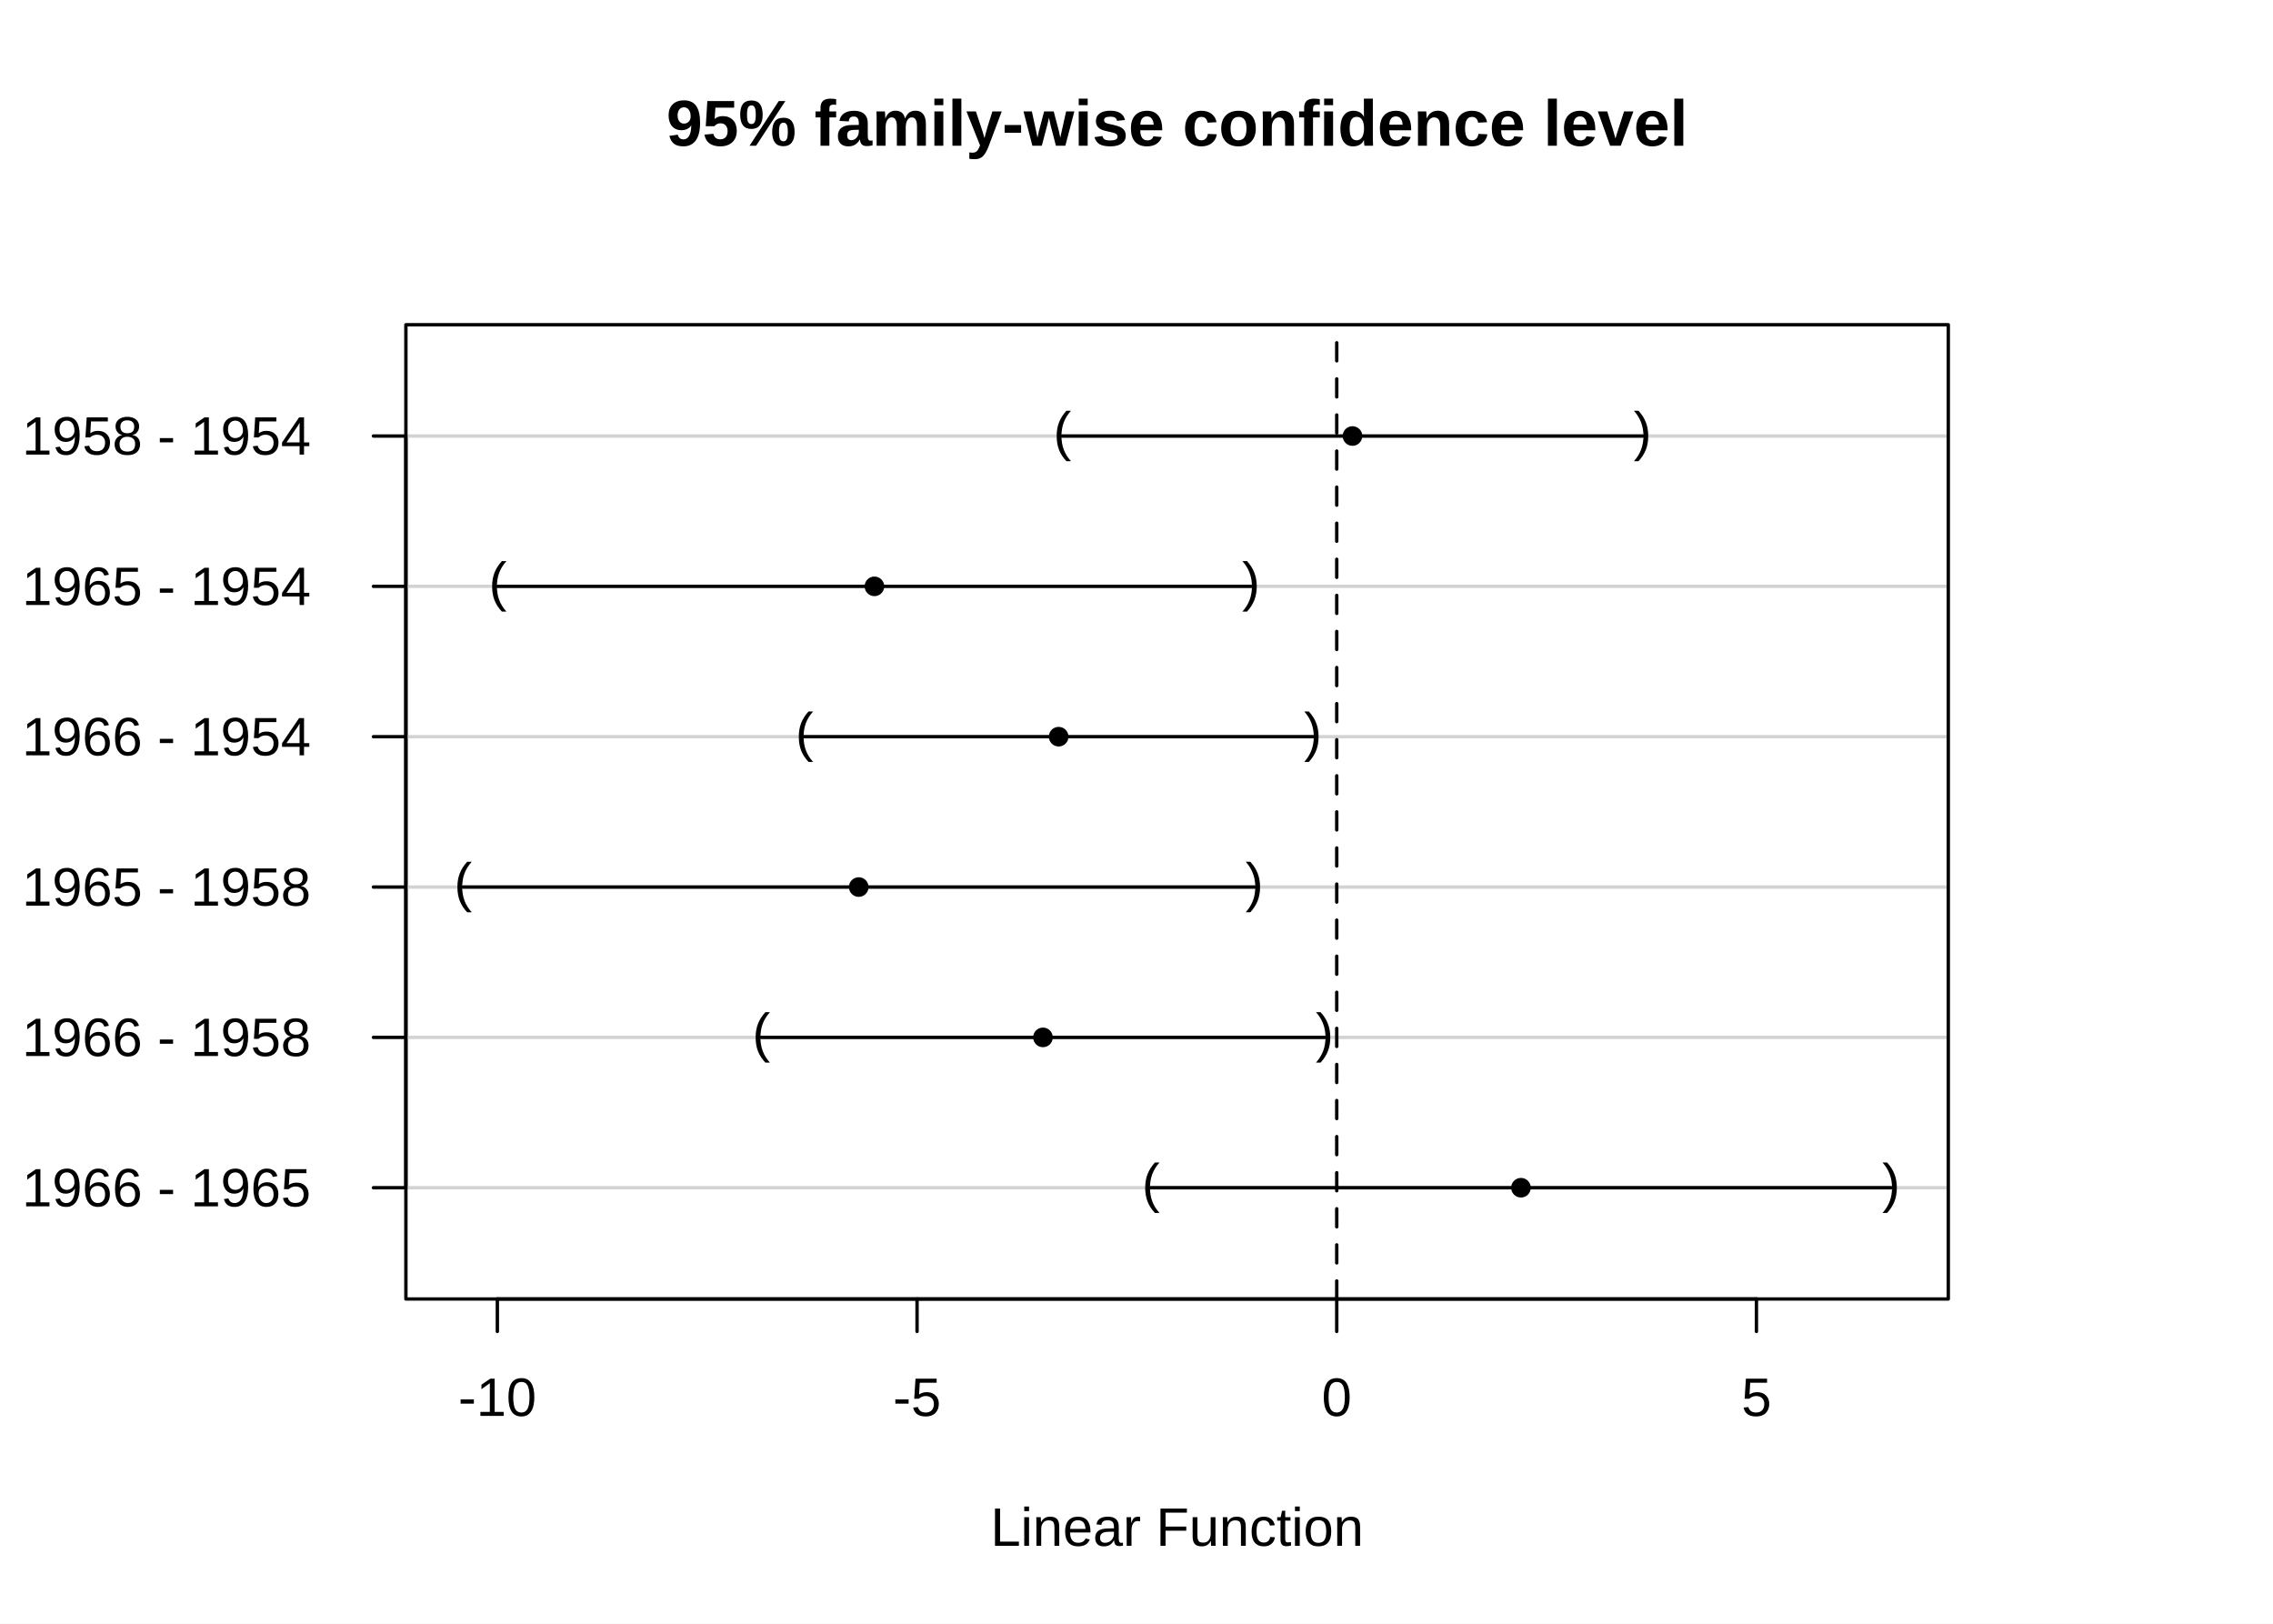
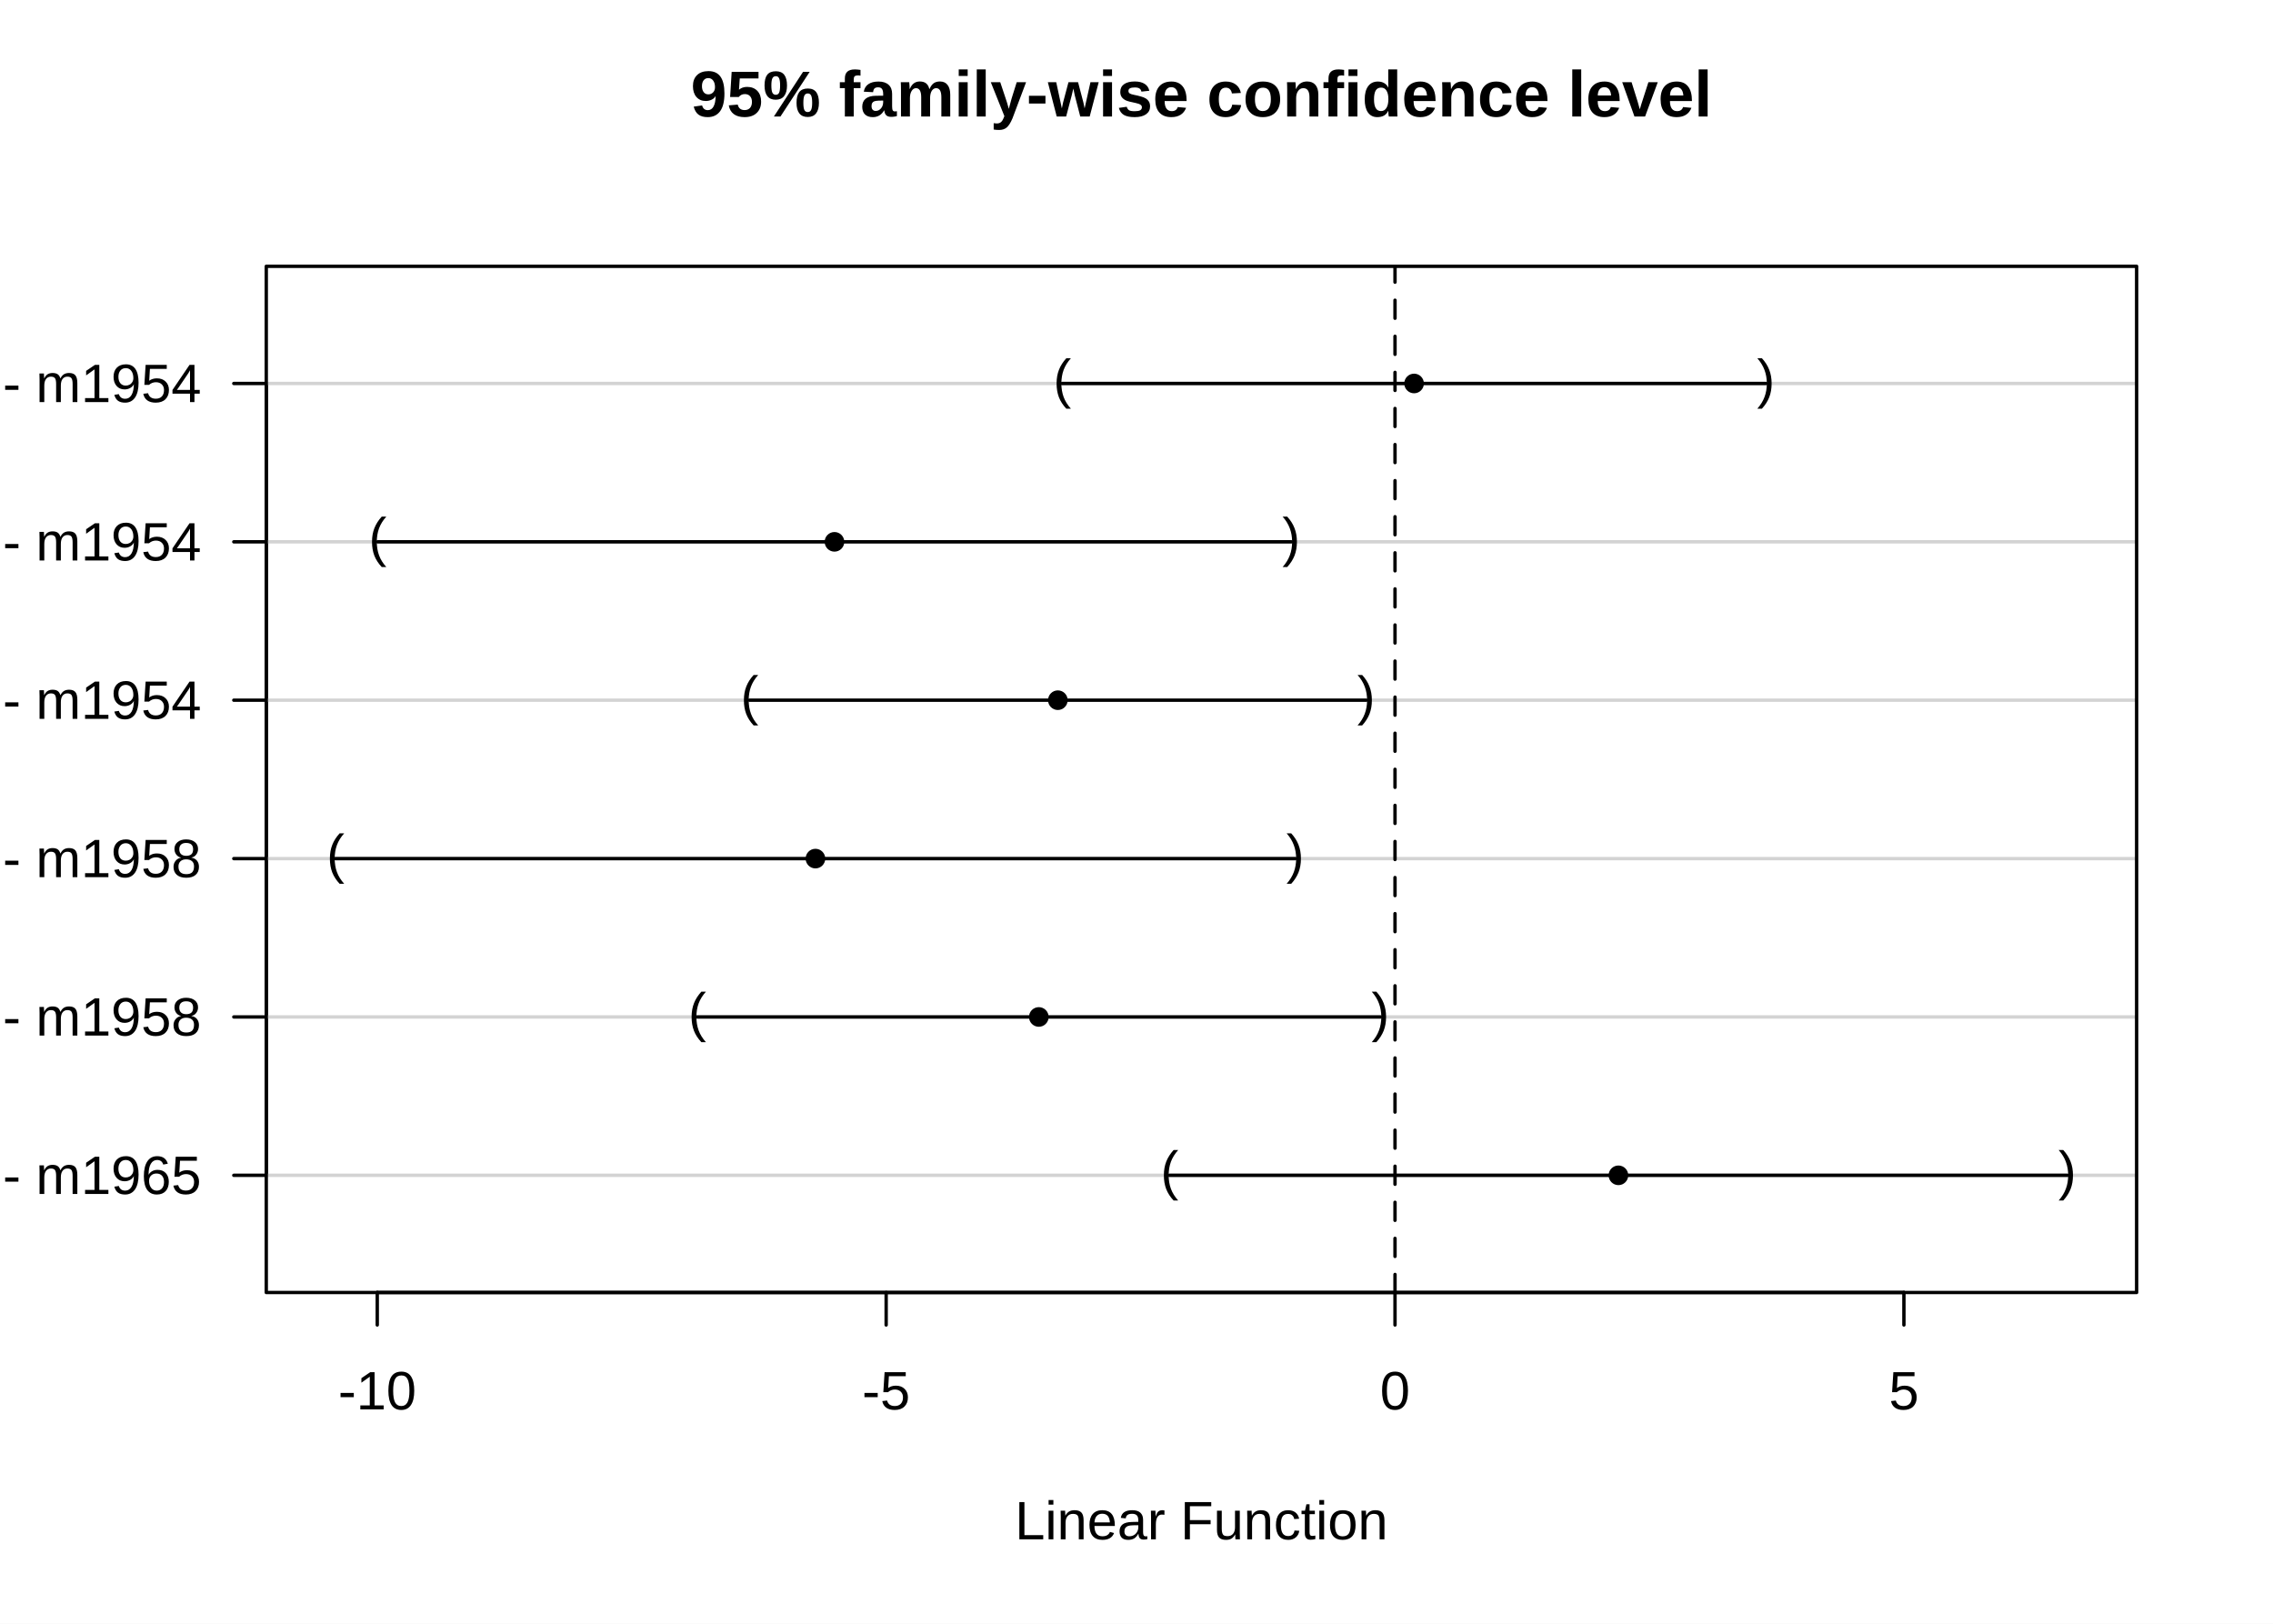
<svg xmlns="http://www.w3.org/2000/svg" viewBox="0 0 504.00 360.00">
  <defs>
    <style type="text/css">
    line, polyline, polygon, path, rect, circle {
      fill: none;
      stroke: #000000;
      stroke-linecap: round;
      stroke-linejoin: round;
      stroke-miterlimit: 10.00;
    }
  </style>
  </defs>
  <rect width="100%" height="100%" style="stroke: none; fill: #FFFFFF;" />
-   <line x1="110.28" y1="288.00" x2="389.46" y2="288.00" style="stroke-width: 0.75;" />
-   <line x1="110.28" y1="288.00" x2="110.28" y2="295.20" style="stroke-width: 0.75;" />
-   <line x1="203.34" y1="288.00" x2="203.34" y2="295.20" style="stroke-width: 0.75;" />
-   <line x1="296.40" y1="288.00" x2="296.40" y2="295.20" style="stroke-width: 0.75;" />
-   <line x1="389.46" y1="288.00" x2="389.46" y2="295.20" style="stroke-width: 0.75;" />
-   <text x="101.60" y="313.92" style="font-size: 12.00px; font-family: Arimo;" textLength="17.34px" lengthAdjust="spacingAndGlyphs">-10</text>
-   <text x="198.00" y="313.92" style="font-size: 12.00px; font-family: Arimo;" textLength="10.67px" lengthAdjust="spacingAndGlyphs">-5</text>
-   <text x="293.06" y="313.92" style="font-size: 12.00px; font-family: Arimo;" textLength="6.67px" lengthAdjust="spacingAndGlyphs">0</text>
-   <text x="386.13" y="313.92" style="font-size: 12.00px; font-family: Arimo;" textLength="6.67px" lengthAdjust="spacingAndGlyphs">5</text>
-   <line x1="90.00" y1="263.33" x2="90.00" y2="96.67" style="stroke-width: 0.75;" />
-   <line x1="90.00" y1="263.33" x2="82.80" y2="263.33" style="stroke-width: 0.75;" />
-   <line x1="90.00" y1="230.00" x2="82.80" y2="230.00" style="stroke-width: 0.75;" />
-   <line x1="90.00" y1="196.67" x2="82.80" y2="196.67" style="stroke-width: 0.75;" />
-   <line x1="90.00" y1="163.33" x2="82.80" y2="163.33" style="stroke-width: 0.75;" />
-   <line x1="90.00" y1="130.00" x2="82.80" y2="130.00" style="stroke-width: 0.75;" />
-   <line x1="90.00" y1="96.67" x2="82.80" y2="96.67" style="stroke-width: 0.75;" />
-   <text x="4.88" y="267.46" style="font-size: 12.00px; font-family: Arimo;" textLength="70.72px" lengthAdjust="spacingAndGlyphs"> 1966 -  1965</text>
-   <text x="4.88" y="234.13" style="font-size: 12.00px; font-family: Arimo;" textLength="70.72px" lengthAdjust="spacingAndGlyphs"> 1966 -  1958</text>
-   <text x="4.88" y="200.79" style="font-size: 12.00px; font-family: Arimo;" textLength="70.72px" lengthAdjust="spacingAndGlyphs"> 1965 -  1958</text>
-   <text x="4.88" y="167.46" style="font-size: 12.00px; font-family: Arimo;" textLength="70.72px" lengthAdjust="spacingAndGlyphs"> 1966 -  1954</text>
-   <text x="4.88" y="134.13" style="font-size: 12.00px; font-family: Arimo;" textLength="70.72px" lengthAdjust="spacingAndGlyphs"> 1965 -  1954</text>
-   <text x="4.88" y="100.79" style="font-size: 12.00px; font-family: Arimo;" textLength="70.72px" lengthAdjust="spacingAndGlyphs"> 1958 -  1954</text>
+   <line x1="83.65" y1="286.56" x2="422.16" y2="286.56" style="stroke-width: 0.75;" />
+   <line x1="83.65" y1="286.56" x2="83.65" y2="293.76" style="stroke-width: 0.75;" />
+   <line x1="196.49" y1="286.56" x2="196.49" y2="293.76" style="stroke-width: 0.75;" />
+   <line x1="309.32" y1="286.56" x2="309.32" y2="293.76" style="stroke-width: 0.75;" />
+   <line x1="422.16" y1="286.56" x2="422.16" y2="293.76" style="stroke-width: 0.75;" />
+   <text x="74.98" y="312.48" style="font-size: 12.00px; font-family: Arimo;" textLength="17.34px" lengthAdjust="spacingAndGlyphs">-10</text>
+   <text x="191.15" y="312.48" style="font-size: 12.00px; font-family: Arimo;" textLength="10.67px" lengthAdjust="spacingAndGlyphs">-5</text>
+   <text x="305.99" y="312.48" style="font-size: 12.00px; font-family: Arimo;" textLength="6.67px" lengthAdjust="spacingAndGlyphs">0</text>
+   <text x="418.82" y="312.48" style="font-size: 12.00px; font-family: Arimo;" textLength="6.67px" lengthAdjust="spacingAndGlyphs">5</text>
+   <line x1="59.04" y1="260.58" x2="59.04" y2="85.02" style="stroke-width: 0.75;" />
+   <line x1="59.04" y1="260.58" x2="51.84" y2="260.58" style="stroke-width: 0.75;" />
+   <line x1="59.04" y1="225.47" x2="51.84" y2="225.47" style="stroke-width: 0.75;" />
+   <line x1="59.04" y1="190.36" x2="51.84" y2="190.36" style="stroke-width: 0.75;" />
+   <line x1="59.04" y1="155.24" x2="51.84" y2="155.24" style="stroke-width: 0.75;" />
+   <line x1="59.04" y1="120.13" x2="51.84" y2="120.13" style="stroke-width: 0.75;" />
+   <line x1="59.04" y1="85.02" x2="51.84" y2="85.02" style="stroke-width: 0.75;" />
+   <text x="-39.41" y="264.71" style="font-size: 12.00px; font-family: Arimo;" textLength="84.05px" lengthAdjust="spacingAndGlyphs">m1966 - m1965</text>
+   <text x="-39.41" y="229.59" style="font-size: 12.00px; font-family: Arimo;" textLength="84.05px" lengthAdjust="spacingAndGlyphs">m1966 - m1958</text>
+   <text x="-39.41" y="194.48" style="font-size: 12.00px; font-family: Arimo;" textLength="84.05px" lengthAdjust="spacingAndGlyphs">m1965 - m1958</text>
+   <text x="-39.41" y="159.37" style="font-size: 12.00px; font-family: Arimo;" textLength="84.05px" lengthAdjust="spacingAndGlyphs">m1966 - m1954</text>
+   <text x="-39.41" y="124.26" style="font-size: 12.00px; font-family: Arimo;" textLength="84.05px" lengthAdjust="spacingAndGlyphs">m1965 - m1954</text>
+   <text x="-39.41" y="89.15" style="font-size: 12.00px; font-family: Arimo;" textLength="84.05px" lengthAdjust="spacingAndGlyphs">m1958 - m1954</text>
  <defs>
-     <clipPath id="cpOTAuMDB8NDMyLjAwfDI4OC4wMHw3Mi4wMA==">
-       <rect x="90.00" y="72.00" width="342.00" height="216.00" />
+     <clipPath id="cpNTkuMDR8NDczLjc2fDI4Ni41Nnw1OS4wNA==">
+       <rect x="59.04" y="59.04" width="414.72" height="227.52" />
    </clipPath>
  </defs>
-   <line x1="90.00" y1="96.67" x2="432.00" y2="96.67" style="stroke-width: 0.75; stroke: #D3D3D3;" clip-path="url(#cpOTAuMDB8NDMyLjAwfDI4OC4wMHw3Mi4wMA==)" />
-   <line x1="90.00" y1="130.00" x2="432.00" y2="130.00" style="stroke-width: 0.75; stroke: #D3D3D3;" clip-path="url(#cpOTAuMDB8NDMyLjAwfDI4OC4wMHw3Mi4wMA==)" />
-   <line x1="90.00" y1="163.33" x2="432.00" y2="163.33" style="stroke-width: 0.75; stroke: #D3D3D3;" clip-path="url(#cpOTAuMDB8NDMyLjAwfDI4OC4wMHw3Mi4wMA==)" />
-   <line x1="90.00" y1="196.67" x2="432.00" y2="196.67" style="stroke-width: 0.75; stroke: #D3D3D3;" clip-path="url(#cpOTAuMDB8NDMyLjAwfDI4OC4wMHw3Mi4wMA==)" />
-   <line x1="90.00" y1="230.00" x2="432.00" y2="230.00" style="stroke-width: 0.75; stroke: #D3D3D3;" clip-path="url(#cpOTAuMDB8NDMyLjAwfDI4OC4wMHw3Mi4wMA==)" />
-   <line x1="90.00" y1="263.33" x2="432.00" y2="263.33" style="stroke-width: 0.75; stroke: #D3D3D3;" clip-path="url(#cpOTAuMDB8NDMyLjAwfDI4OC4wMHw3Mi4wMA==)" />
-   <line x1="296.40" y1="288.00" x2="296.40" y2="72.00" style="stroke-width: 0.75; stroke-dasharray: 4.00,4.00;" clip-path="url(#cpOTAuMDB8NDMyLjAwfDI4OC4wMHw3Mi4wMA==)" />
-   <line x1="235.55" y1="96.67" x2="364.22" y2="96.67" style="stroke-width: 0.75;" clip-path="url(#cpOTAuMDB8NDMyLjAwfDI4OC4wMHw3Mi4wMA==)" />
-   <line x1="110.37" y1="130.00" x2="277.41" y2="130.00" style="stroke-width: 0.75;" clip-path="url(#cpOTAuMDB8NDMyLjAwfDI4OC4wMHw3Mi4wMA==)" />
-   <line x1="178.37" y1="163.33" x2="291.12" y2="163.33" style="stroke-width: 0.75;" clip-path="url(#cpOTAuMDB8NDMyLjAwfDI4OC4wMHw3Mi4wMA==)" />
-   <line x1="102.67" y1="196.67" x2="278.14" y2="196.67" style="stroke-width: 0.75;" clip-path="url(#cpOTAuMDB8NDMyLjAwfDI4OC4wMHw3Mi4wMA==)" />
-   <line x1="168.80" y1="230.00" x2="293.72" y2="230.00" style="stroke-width: 0.75;" clip-path="url(#cpOTAuMDB8NDMyLjAwfDI4OC4wMHw3Mi4wMA==)" />
-   <line x1="255.18" y1="263.33" x2="419.33" y2="263.33" style="stroke-width: 0.75;" clip-path="url(#cpOTAuMDB8NDMyLjAwfDI4OC4wMHw3Mi4wMA==)" />
-   <g clip-path="url(#cpOTAuMDB8NDMyLjAwfDI4OC4wMHw3Mi4wMA==)">
-     <text x="233.55" y="99.77" style="font-size: 12.00px; font-family: Arimo;" textLength="4.00px" lengthAdjust="spacingAndGlyphs">(</text>
+   <line x1="59.04" y1="85.02" x2="473.76" y2="85.02" style="stroke-width: 0.75; stroke: #D3D3D3;" clip-path="url(#cpNTkuMDR8NDczLjc2fDI4Ni41Nnw1OS4wNA==)" />
+   <line x1="59.04" y1="120.13" x2="473.76" y2="120.13" style="stroke-width: 0.75; stroke: #D3D3D3;" clip-path="url(#cpNTkuMDR8NDczLjc2fDI4Ni41Nnw1OS4wNA==)" />
+   <line x1="59.04" y1="155.24" x2="473.76" y2="155.24" style="stroke-width: 0.75; stroke: #D3D3D3;" clip-path="url(#cpNTkuMDR8NDczLjc2fDI4Ni41Nnw1OS4wNA==)" />
+   <line x1="59.04" y1="190.36" x2="473.76" y2="190.36" style="stroke-width: 0.75; stroke: #D3D3D3;" clip-path="url(#cpNTkuMDR8NDczLjc2fDI4Ni41Nnw1OS4wNA==)" />
+   <line x1="59.04" y1="225.47" x2="473.76" y2="225.47" style="stroke-width: 0.75; stroke: #D3D3D3;" clip-path="url(#cpNTkuMDR8NDczLjc2fDI4Ni41Nnw1OS4wNA==)" />
+   <line x1="59.04" y1="260.58" x2="473.76" y2="260.58" style="stroke-width: 0.75; stroke: #D3D3D3;" clip-path="url(#cpNTkuMDR8NDczLjc2fDI4Ni41Nnw1OS4wNA==)" />
+   <line x1="309.32" y1="286.56" x2="309.32" y2="59.04" style="stroke-width: 0.75; stroke-dasharray: 4.00,4.00;" clip-path="url(#cpNTkuMDR8NDczLjc2fDI4Ni41Nnw1OS4wNA==)" />
+   <line x1="235.52" y1="85.02" x2="391.57" y2="85.02" style="stroke-width: 0.75;" clip-path="url(#cpNTkuMDR8NDczLjc2fDI4Ni41Nnw1OS4wNA==)" />
+   <line x1="83.74" y1="120.13" x2="286.32" y2="120.13" style="stroke-width: 0.75;" clip-path="url(#cpNTkuMDR8NDczLjc2fDI4Ni41Nnw1OS4wNA==)" />
+   <line x1="166.20" y1="155.24" x2="302.93" y2="155.24" style="stroke-width: 0.75;" clip-path="url(#cpNTkuMDR8NDczLjc2fDI4Ni41Nnw1OS4wNA==)" />
+   <line x1="74.40" y1="190.36" x2="287.21" y2="190.36" style="stroke-width: 0.75;" clip-path="url(#cpNTkuMDR8NDczLjc2fDI4Ni41Nnw1OS4wNA==)" />
+   <line x1="154.60" y1="225.47" x2="306.08" y2="225.47" style="stroke-width: 0.75;" clip-path="url(#cpNTkuMDR8NDczLjc2fDI4Ni41Nnw1OS4wNA==)" />
+   <line x1="259.32" y1="260.58" x2="458.40" y2="260.58" style="stroke-width: 0.75;" clip-path="url(#cpNTkuMDR8NDczLjc2fDI4Ni41Nnw1OS4wNA==)" />
+   <g clip-path="url(#cpNTkuMDR8NDczLjc2fDI4Ni41Nnw1OS4wNA==)">
+     <text x="233.53" y="88.13" style="font-size: 12.00px; font-family: Arimo;" textLength="4.00px" lengthAdjust="spacingAndGlyphs">(</text>
  </g>
-   <g clip-path="url(#cpOTAuMDB8NDMyLjAwfDI4OC4wMHw3Mi4wMA==)">
-     <text x="108.37" y="133.11" style="font-size: 12.00px; font-family: Arimo;" textLength="4.00px" lengthAdjust="spacingAndGlyphs">(</text>
+   <g clip-path="url(#cpNTkuMDR8NDczLjc2fDI4Ni41Nnw1OS4wNA==)">
+     <text x="81.74" y="123.24" style="font-size: 12.00px; font-family: Arimo;" textLength="4.00px" lengthAdjust="spacingAndGlyphs">(</text>
  </g>
-   <g clip-path="url(#cpOTAuMDB8NDMyLjAwfDI4OC4wMHw3Mi4wMA==)">
-     <text x="176.37" y="166.44" style="font-size: 12.00px; font-family: Arimo;" textLength="4.00px" lengthAdjust="spacingAndGlyphs">(</text>
+   <g clip-path="url(#cpNTkuMDR8NDczLjc2fDI4Ni41Nnw1OS4wNA==)">
+     <text x="164.20" y="158.35" style="font-size: 12.00px; font-family: Arimo;" textLength="4.00px" lengthAdjust="spacingAndGlyphs">(</text>
  </g>
-   <g clip-path="url(#cpOTAuMDB8NDMyLjAwfDI4OC4wMHw3Mi4wMA==)">
-     <text x="100.67" y="199.77" style="font-size: 12.00px; font-family: Arimo;" textLength="4.00px" lengthAdjust="spacingAndGlyphs">(</text>
+   <g clip-path="url(#cpNTkuMDR8NDczLjc2fDI4Ni41Nnw1OS4wNA==)">
+     <text x="72.40" y="193.46" style="font-size: 12.00px; font-family: Arimo;" textLength="4.00px" lengthAdjust="spacingAndGlyphs">(</text>
  </g>
-   <g clip-path="url(#cpOTAuMDB8NDMyLjAwfDI4OC4wMHw3Mi4wMA==)">
-     <text x="166.80" y="233.11" style="font-size: 12.00px; font-family: Arimo;" textLength="4.00px" lengthAdjust="spacingAndGlyphs">(</text>
+   <g clip-path="url(#cpNTkuMDR8NDczLjc2fDI4Ni41Nnw1OS4wNA==)">
+     <text x="152.60" y="228.57" style="font-size: 12.00px; font-family: Arimo;" textLength="4.00px" lengthAdjust="spacingAndGlyphs">(</text>
  </g>
-   <g clip-path="url(#cpOTAuMDB8NDMyLjAwfDI4OC4wMHw3Mi4wMA==)">
-     <text x="253.18" y="266.44" style="font-size: 12.00px; font-family: Arimo;" textLength="4.00px" lengthAdjust="spacingAndGlyphs">(</text>
+   <g clip-path="url(#cpNTkuMDR8NDczLjc2fDI4Ni41Nnw1OS4wNA==)">
+     <text x="257.32" y="263.68" style="font-size: 12.00px; font-family: Arimo;" textLength="4.00px" lengthAdjust="spacingAndGlyphs">(</text>
  </g>
-   <g clip-path="url(#cpOTAuMDB8NDMyLjAwfDI4OC4wMHw3Mi4wMA==)">
-     <text x="362.22" y="99.77" style="font-size: 12.00px; font-family: Arimo;" textLength="4.00px" lengthAdjust="spacingAndGlyphs">)</text>
+   <g clip-path="url(#cpNTkuMDR8NDczLjc2fDI4Ni41Nnw1OS4wNA==)">
+     <text x="389.58" y="88.13" style="font-size: 12.00px; font-family: Arimo;" textLength="4.00px" lengthAdjust="spacingAndGlyphs">)</text>
  </g>
-   <g clip-path="url(#cpOTAuMDB8NDMyLjAwfDI4OC4wMHw3Mi4wMA==)">
-     <text x="275.41" y="133.11" style="font-size: 12.00px; font-family: Arimo;" textLength="4.00px" lengthAdjust="spacingAndGlyphs">)</text>
+   <g clip-path="url(#cpNTkuMDR8NDczLjc2fDI4Ni41Nnw1OS4wNA==)">
+     <text x="284.32" y="123.24" style="font-size: 12.00px; font-family: Arimo;" textLength="4.00px" lengthAdjust="spacingAndGlyphs">)</text>
  </g>
-   <g clip-path="url(#cpOTAuMDB8NDMyLjAwfDI4OC4wMHw3Mi4wMA==)">
-     <text x="289.12" y="166.44" style="font-size: 12.00px; font-family: Arimo;" textLength="4.00px" lengthAdjust="spacingAndGlyphs">)</text>
+   <g clip-path="url(#cpNTkuMDR8NDczLjc2fDI4Ni41Nnw1OS4wNA==)">
+     <text x="300.94" y="158.35" style="font-size: 12.00px; font-family: Arimo;" textLength="4.00px" lengthAdjust="spacingAndGlyphs">)</text>
  </g>
-   <g clip-path="url(#cpOTAuMDB8NDMyLjAwfDI4OC4wMHw3Mi4wMA==)">
-     <text x="276.15" y="199.77" style="font-size: 12.00px; font-family: Arimo;" textLength="4.00px" lengthAdjust="spacingAndGlyphs">)</text>
+   <g clip-path="url(#cpNTkuMDR8NDczLjc2fDI4Ni41Nnw1OS4wNA==)">
+     <text x="285.21" y="193.46" style="font-size: 12.00px; font-family: Arimo;" textLength="4.00px" lengthAdjust="spacingAndGlyphs">)</text>
  </g>
-   <g clip-path="url(#cpOTAuMDB8NDMyLjAwfDI4OC4wMHw3Mi4wMA==)">
-     <text x="291.72" y="233.11" style="font-size: 12.00px; font-family: Arimo;" textLength="4.00px" lengthAdjust="spacingAndGlyphs">)</text>
+   <g clip-path="url(#cpNTkuMDR8NDczLjc2fDI4Ni41Nnw1OS4wNA==)">
+     <text x="304.09" y="228.57" style="font-size: 12.00px; font-family: Arimo;" textLength="4.00px" lengthAdjust="spacingAndGlyphs">)</text>
  </g>
-   <g clip-path="url(#cpOTAuMDB8NDMyLjAwfDI4OC4wMHw3Mi4wMA==)">
-     <text x="417.34" y="266.44" style="font-size: 12.00px; font-family: Arimo;" textLength="4.00px" lengthAdjust="spacingAndGlyphs">)</text>
+   <g clip-path="url(#cpNTkuMDR8NDczLjc2fDI4Ni41Nnw1OS4wNA==)">
+     <text x="456.40" y="263.68" style="font-size: 12.00px; font-family: Arimo;" textLength="4.00px" lengthAdjust="spacingAndGlyphs">)</text>
  </g>
-   <circle cx="299.89" cy="96.67" r="1.80" style="stroke-width: 0.75; fill: #000000;" clip-path="url(#cpOTAuMDB8NDMyLjAwfDI4OC4wMHw3Mi4wMA==)" />
-   <circle cx="193.89" cy="130.00" r="1.80" style="stroke-width: 0.75; fill: #000000;" clip-path="url(#cpOTAuMDB8NDMyLjAwfDI4OC4wMHw3Mi4wMA==)" />
-   <circle cx="234.74" cy="163.33" r="1.80" style="stroke-width: 0.75; fill: #000000;" clip-path="url(#cpOTAuMDB8NDMyLjAwfDI4OC4wMHw3Mi4wMA==)" />
-   <circle cx="190.41" cy="196.67" r="1.80" style="stroke-width: 0.75; fill: #000000;" clip-path="url(#cpOTAuMDB8NDMyLjAwfDI4OC4wMHw3Mi4wMA==)" />
-   <circle cx="231.26" cy="230.00" r="1.80" style="stroke-width: 0.75; fill: #000000;" clip-path="url(#cpOTAuMDB8NDMyLjAwfDI4OC4wMHw3Mi4wMA==)" />
-   <circle cx="337.25" cy="263.33" r="1.80" style="stroke-width: 0.75; fill: #000000;" clip-path="url(#cpOTAuMDB8NDMyLjAwfDI4OC4wMHw3Mi4wMA==)" />
+   <circle cx="313.55" cy="85.02" r="1.80" style="stroke-width: 0.75; fill: #000000;" clip-path="url(#cpNTkuMDR8NDczLjc2fDI4Ni41Nnw1OS4wNA==)" />
+   <circle cx="185.03" cy="120.13" r="1.80" style="stroke-width: 0.75; fill: #000000;" clip-path="url(#cpNTkuMDR8NDczLjc2fDI4Ni41Nnw1OS4wNA==)" />
+   <circle cx="234.56" cy="155.24" r="1.80" style="stroke-width: 0.75; fill: #000000;" clip-path="url(#cpNTkuMDR8NDczLjc2fDI4Ni41Nnw1OS4wNA==)" />
+   <circle cx="180.81" cy="190.36" r="1.80" style="stroke-width: 0.75; fill: #000000;" clip-path="url(#cpNTkuMDR8NDczLjc2fDI4Ni41Nnw1OS4wNA==)" />
+   <circle cx="230.34" cy="225.47" r="1.80" style="stroke-width: 0.75; fill: #000000;" clip-path="url(#cpNTkuMDR8NDczLjc2fDI4Ni41Nnw1OS4wNA==)" />
+   <circle cx="358.86" cy="260.58" r="1.80" style="stroke-width: 0.75; fill: #000000;" clip-path="url(#cpNTkuMDR8NDczLjc2fDI4Ni41Nnw1OS4wNA==)" />
  <defs>
    <clipPath id="cpMC4wMHw1MDQuMDB8MzYwLjAwfDAuMDA=">
      <rect x="0.00" y="0.00" width="504.00" height="360.00" />
    </clipPath>
  </defs>
  <g clip-path="url(#cpMC4wMHw1MDQuMDB8MzYwLjAwfDAuMDA=)">
-     <text x="147.75" y="32.31" style="font-size: 14.40px; font-weight: bold; font-family: Arimo;" textLength="226.50px" lengthAdjust="spacingAndGlyphs">95% family-wise confidence level</text>
+     <text x="153.15" y="25.83" style="font-size: 14.40px; font-weight: bold; font-family: Arimo;" textLength="226.50px" lengthAdjust="spacingAndGlyphs">95% family-wise confidence level</text>
  </g>
  <g clip-path="url(#cpMC4wMHw1MDQuMDB8MzYwLjAwfDAuMDA=)">
-     <text x="261.00" y="49.59" style="font-size: 14.40px; font-weight: bold; font-family: Arimo;" textLength="0.00px" lengthAdjust="spacingAndGlyphs" />
+     <text x="266.40" y="43.11" style="font-size: 14.40px; font-weight: bold; font-family: Arimo;" textLength="0.00px" lengthAdjust="spacingAndGlyphs" />
  </g>
  <g clip-path="url(#cpMC4wMHw1MDQuMDB8MzYwLjAwfDAuMDA=)">
-     <text x="219.64" y="342.72" style="font-size: 12.00px; font-family: Arimo;" textLength="82.72px" lengthAdjust="spacingAndGlyphs">Linear Function</text>
+     <text x="225.04" y="341.28" style="font-size: 12.00px; font-family: Arimo;" textLength="82.72px" lengthAdjust="spacingAndGlyphs">Linear Function</text>
  </g>
-   <polyline points="90.00,288.00 432.00,288.00 432.00,72.00 90.00,72.00 90.00,288.00 " style="stroke-width: 0.75;" clip-path="url(#cpMC4wMHw1MDQuMDB8MzYwLjAwfDAuMDA=)" />
+   <polyline points="59.04,286.56 473.76,286.56 473.76,59.04 59.04,59.04 59.04,286.56 " style="stroke-width: 0.75;" clip-path="url(#cpMC4wMHw1MDQuMDB8MzYwLjAwfDAuMDA=)" />
</svg>
